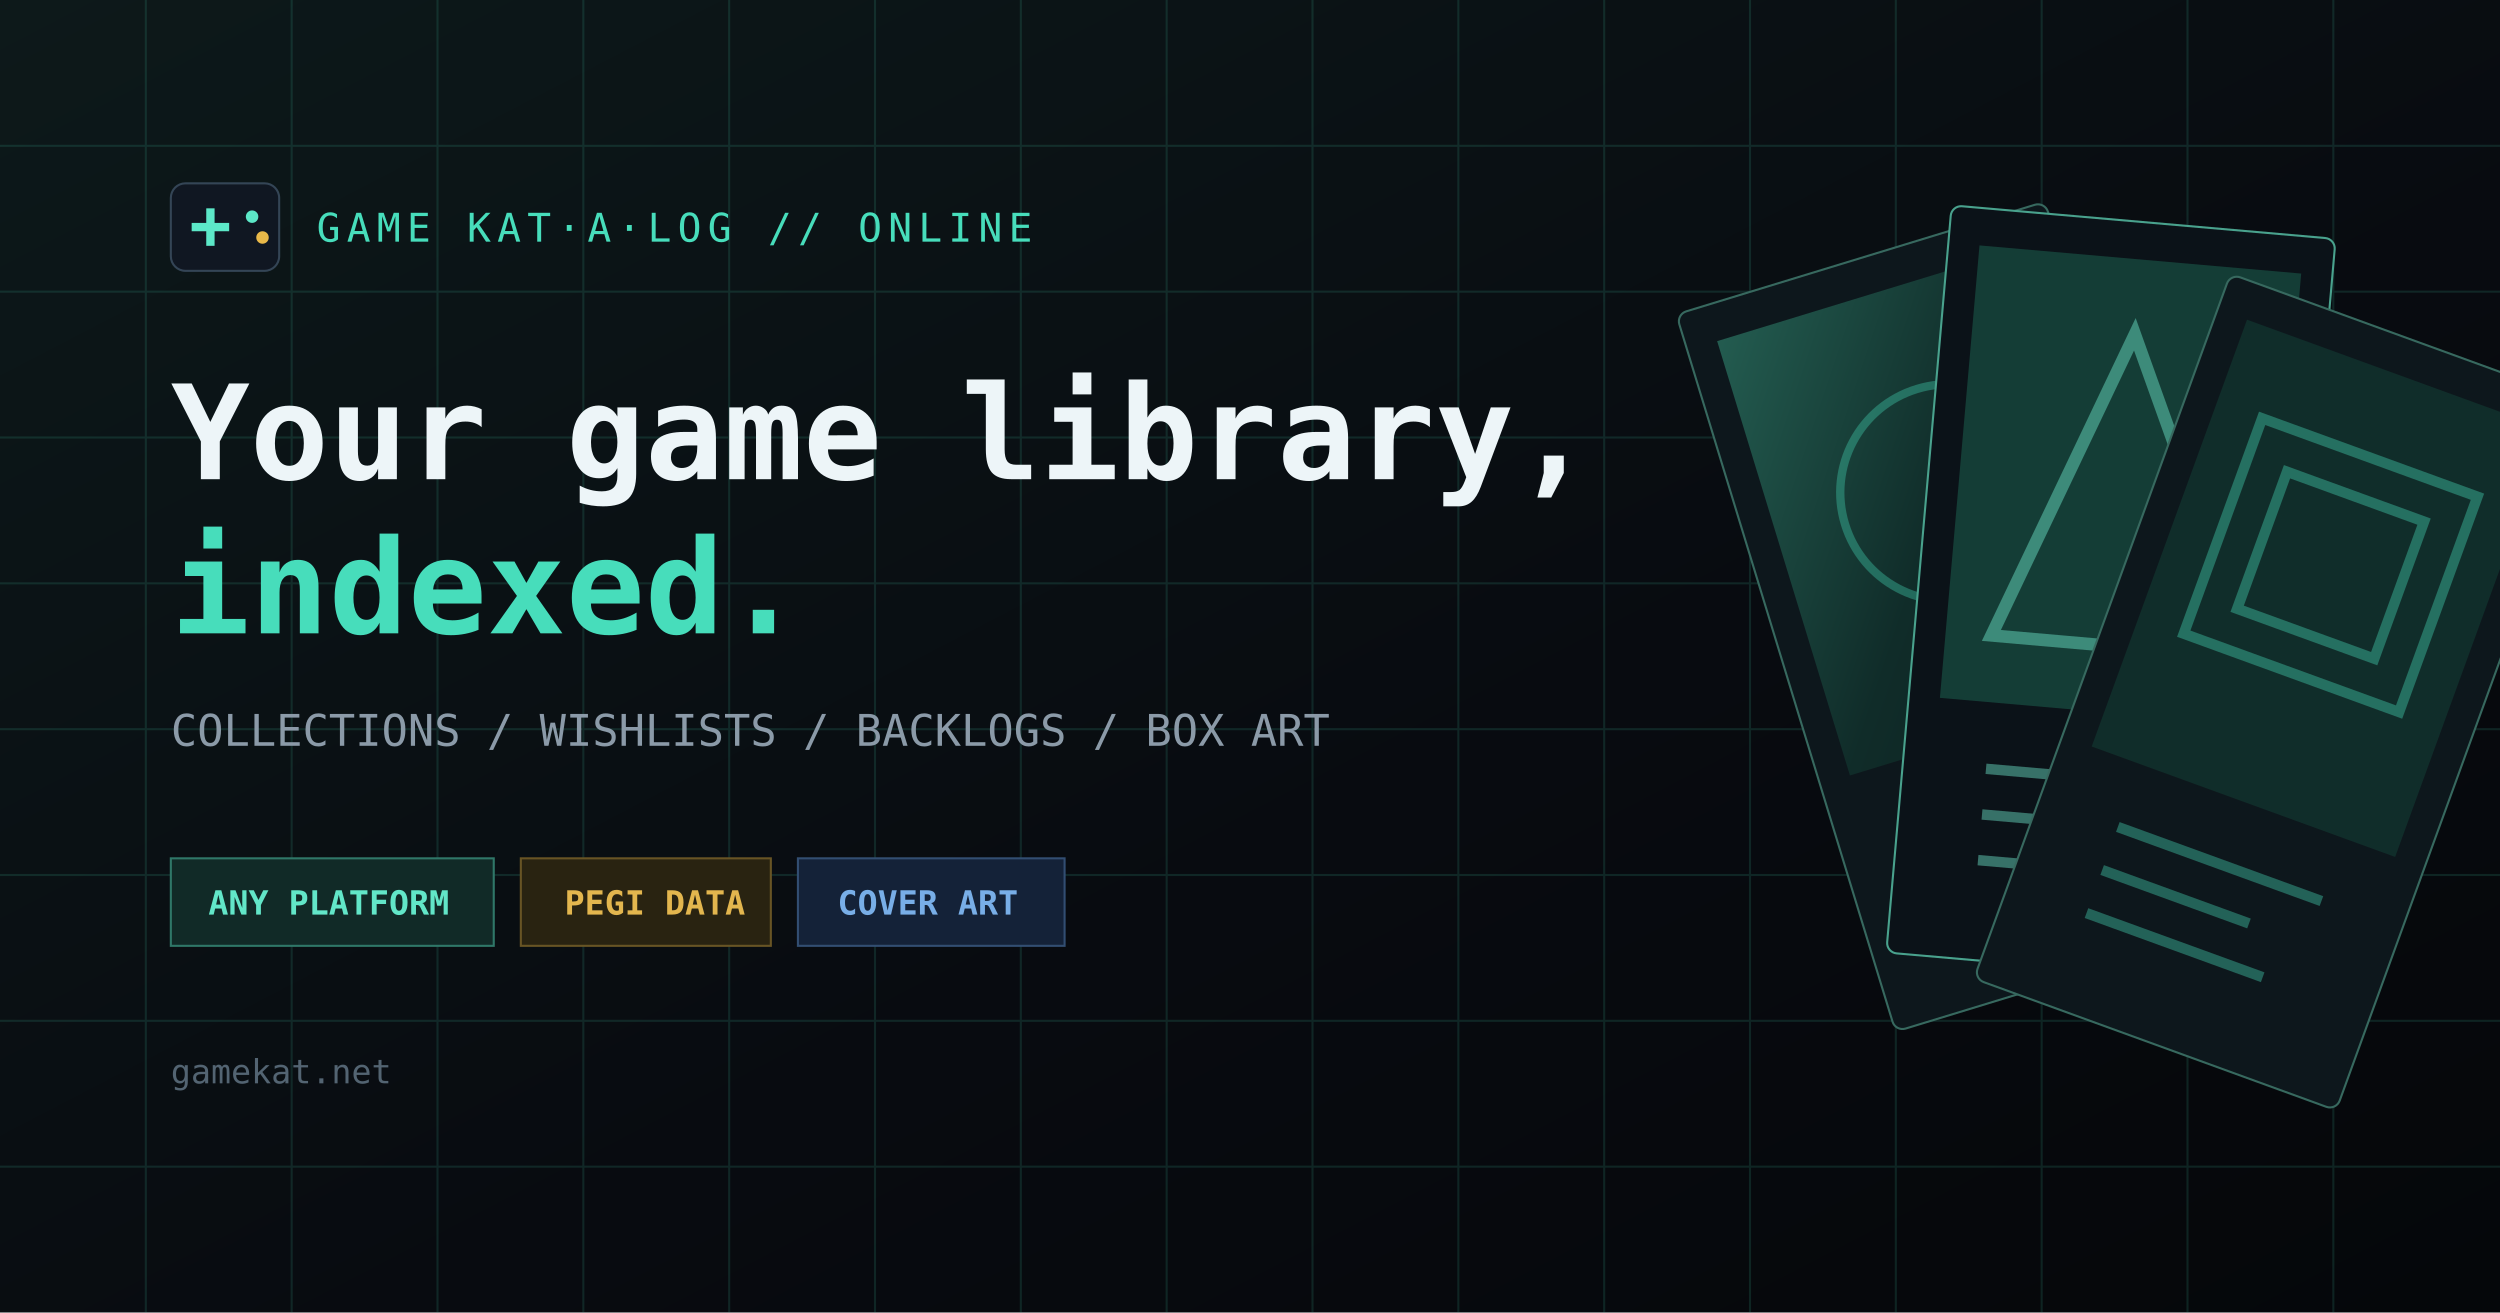
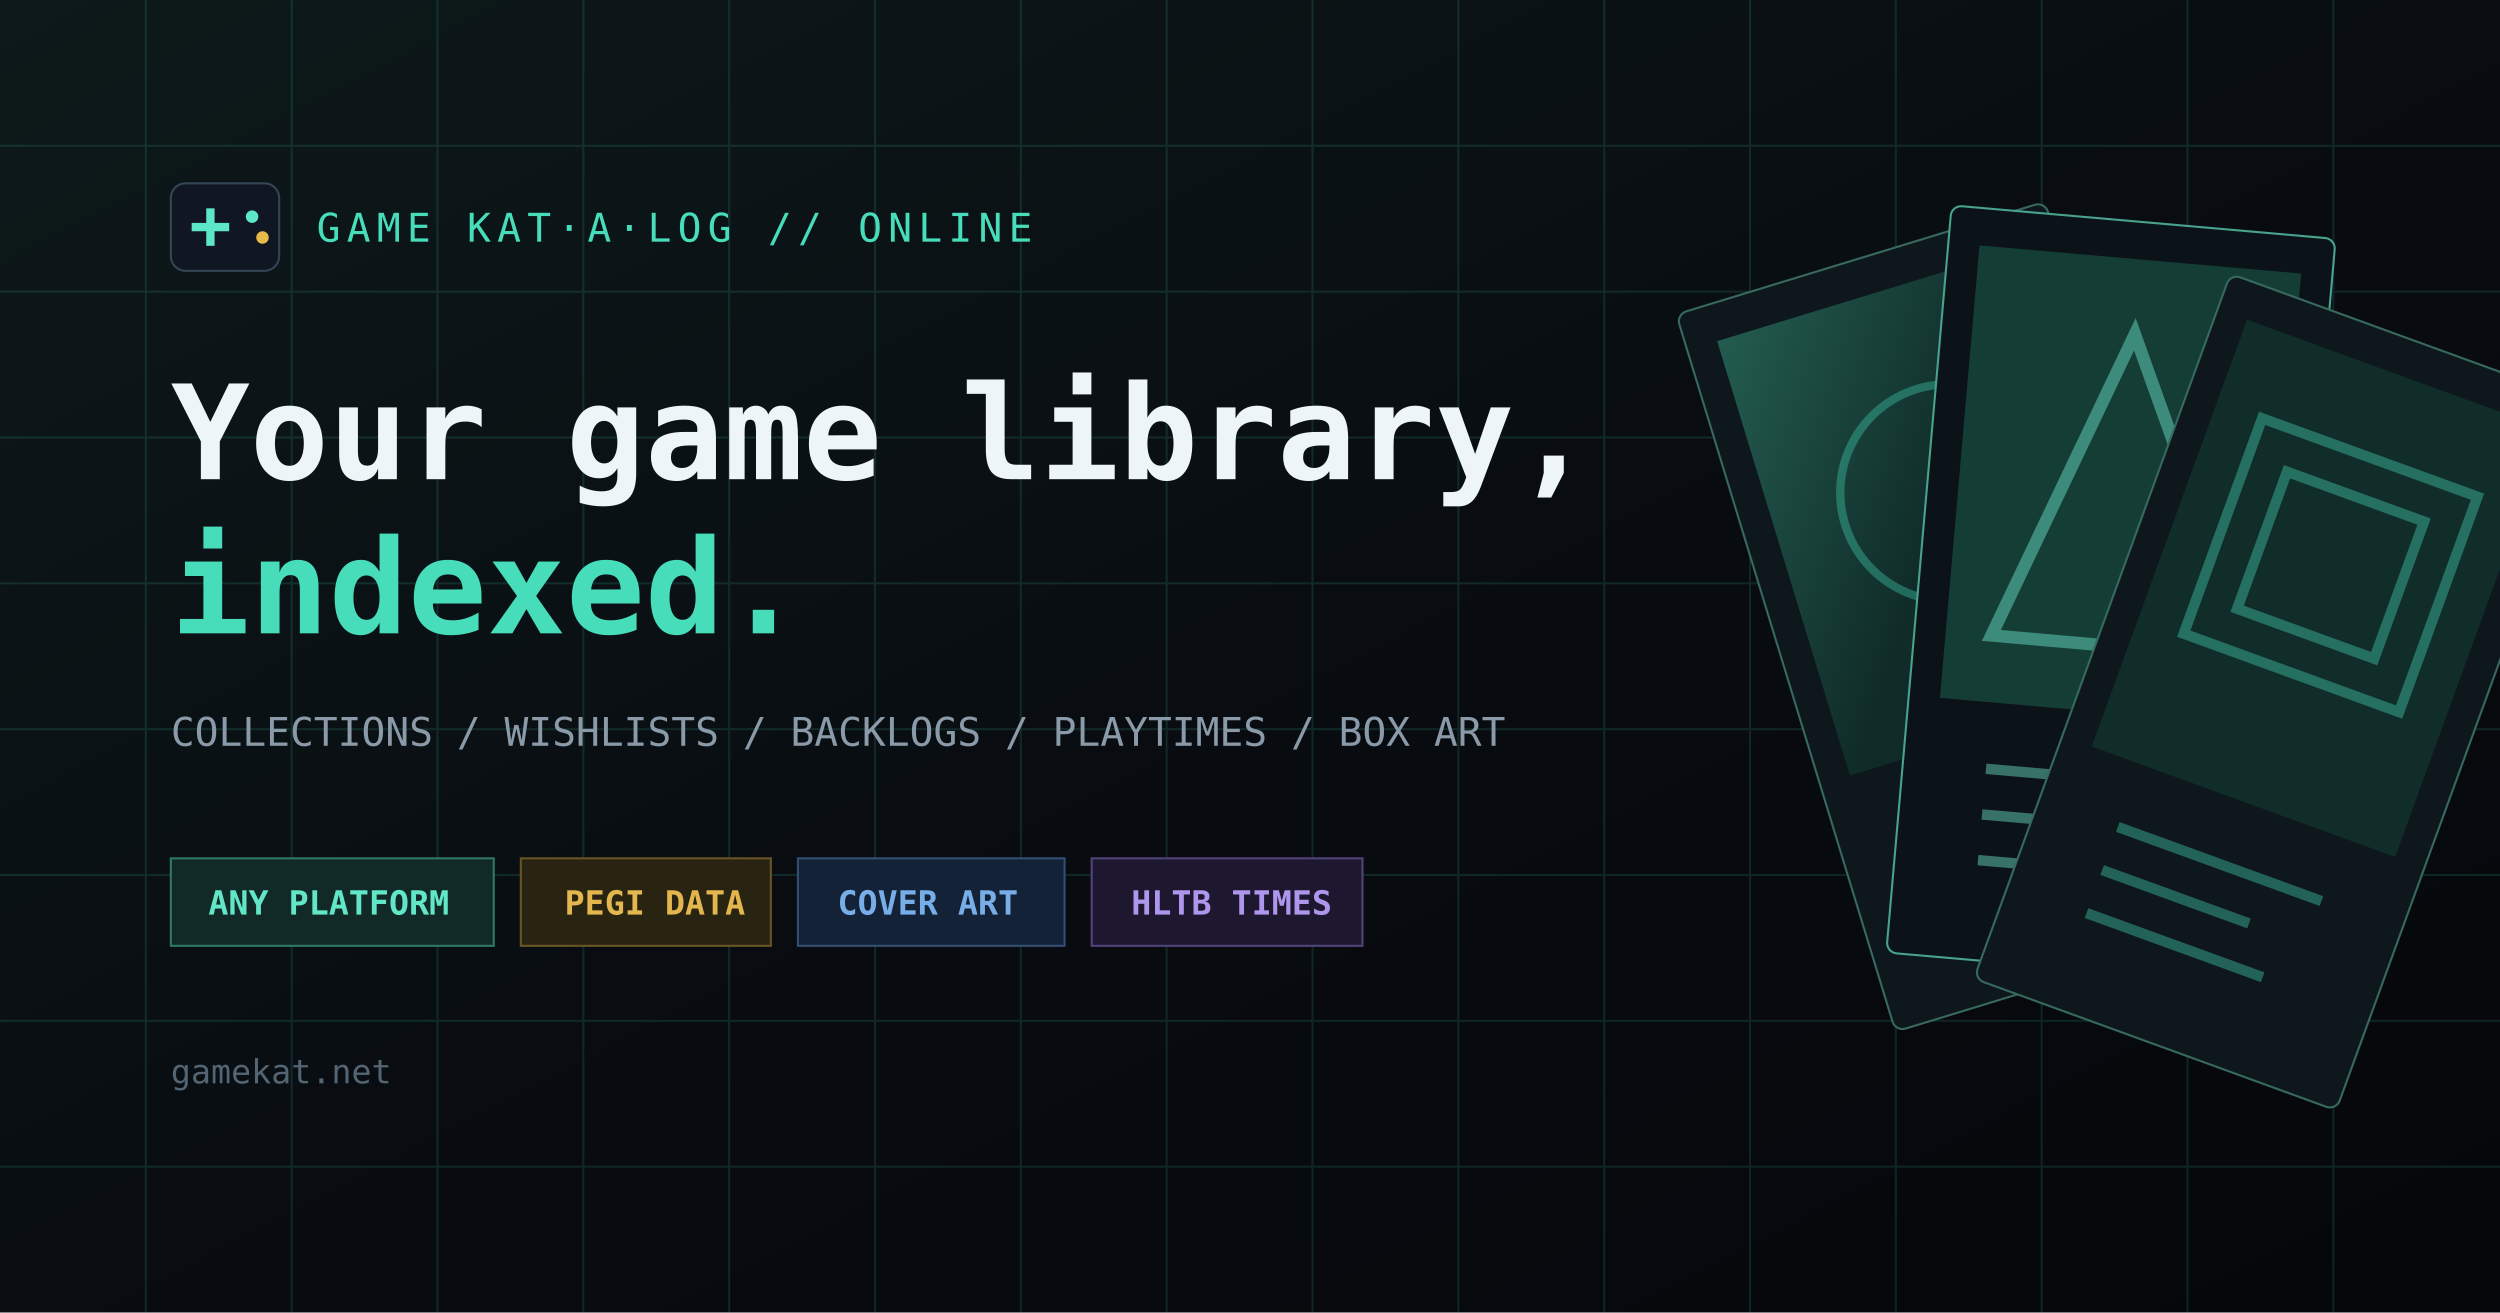
<svg xmlns="http://www.w3.org/2000/svg" width="1200" height="630" viewBox="0 0 1200 630">
  <defs>
    <linearGradient id="bg" x2="1" y2="1">
      <stop stop-color="#0d191a" />
      <stop offset=".58" stop-color="#080b10" />
      <stop offset="1" stop-color="#05070a" />
    </linearGradient>
    <linearGradient id="cover" x2="1" y2="1">
      <stop stop-color="#235c50" />
      <stop offset=".5" stop-color="#102c29" />
      <stop offset="1" stop-color="#0a1d1c" />
    </linearGradient>
    <filter id="shadow">
      <feDropShadow dx="0" dy="18" stdDeviation="15" flood-opacity=".65" />
    </filter>
  </defs>
  <rect width="1200" height="630" fill="url(#bg)" />
  <g opacity=".13" stroke="#47ddbb">
    <path d="M0 70h1200M0 140h1200M0 210h1200M0 280h1200M0 350h1200M0 420h1200M0 490h1200M0 560h1200" />
    <path d="M70 0v630M140 0v630M210 0v630M280 0v630M350 0v630M420 0v630M490 0v630M560 0v630M630 0v630M700 0v630M770 0v630M840 0v630M910 0v630M980 0v630M1050 0v630M1120 0v630" />
  </g>
  <g transform="translate(82 88)">
    <rect width="52" height="42" rx="7" fill="#101722" stroke="#344556" />
    <path d="M10 21h18M19 12v18" stroke="#5ce8c8" stroke-width="4" />
    <circle cx="39" cy="16" r="3" fill="#5ce8c8" />
    <circle cx="44" cy="26" r="3" fill="#e9b949" />
    <text x="70" y="28" fill="#47ddbb" font-family="monospace" font-size="19" letter-spacing="3">GAME KAT·A·LOG // ONLINE</text>
    <text y="142" fill="#edf5f8" font-family="monospace" font-size="63" font-weight="700">Your game library,</text>
    <text y="216" fill="#edf5f8" font-family="monospace" font-size="63" font-weight="700">
      <tspan fill="#47ddbb">indexed.</tspan>
    </text>
-     <text y="270" fill="#8b9aa8" font-family="monospace" font-size="21">COLLECTIONS  /  WISHLISTS  /  BACKLOGS  /  BOX ART</text>
+     <text y="270" fill="#8b9aa8" font-family="monospace" font-size="19">COLLECTIONS / WISHLISTS / BACKLOGS / PLAYTIMES / BOX ART</text>
    <g transform="translate(0 324)" font-family="monospace" font-size="16" font-weight="700">
      <rect width="155" height="42" fill="#112a27" stroke="#2f7768" />
      <text x="18" y="27" fill="#62e6c8">ANY PLATFORM</text>
      <rect x="168" width="120" height="42" fill="#292311" stroke="#685424" />
      <text x="189" y="27" fill="#e3b64e">PEGI DATA</text>
      <rect x="301" width="128" height="42" fill="#142238" stroke="#324e72" />
      <text x="320" y="27" fill="#78aee7">COVER ART</text>
+       <rect x="442" width="130" height="42" fill="#1d1830" stroke="#514378" />
+       <text x="461" y="27" fill="#ad96eb">HLTB TIMES</text>
    </g>
    <text y="432" fill="#536472" font-family="monospace" font-size="16">gamekat.net</text>
  </g>
  <g transform="translate(850 80)">
    <g transform="rotate(-17 110 220)">
      <rect x="5" y="32" width="185" height="360" rx="5" fill="#0d171c" stroke="#37695f" />
      <rect x="20" y="50" width="155" height="218" fill="url(#cover)" />
      <circle cx="105" cy="152" r="52" fill="none" stroke="#47ddbb" stroke-opacity=".35" stroke-width="4" />
      <path d="M48 300h98M48 322h70M48 344h85" stroke="#47ddbb" stroke-opacity=".38" stroke-width="5" />
    </g>
    <g transform="translate(65 -5) rotate(5 110 220)">
      <rect x="5" y="32" width="185" height="360" rx="5" fill="#0b1218" stroke="#49a28d" />
      <rect x="20" y="50" width="155" height="218" fill="#143d36" />
      <path d="M42 236 98 86l69 150z" fill="none" stroke="#6de6ca" stroke-opacity=".46" stroke-width="6" />
      <path d="M45 300h104M45 322h82M45 344h93" stroke="#6de6ca" stroke-opacity=".45" stroke-width="5" />
    </g>
    <g transform="translate(145 44) rotate(20 110 220)">
      <rect x="5" y="32" width="185" height="360" rx="5" fill="#0d171c" stroke="#37695f" />
      <rect x="20" y="50" width="155" height="218" fill="#102d2a" />
      <path d="M43 92h110v110H43zM63 112h70v70H63z" fill="none" stroke="#47ddbb" stroke-opacity=".38" stroke-width="5" />
      <path d="M45 300h104M45 322h75M45 344h90" stroke="#47ddbb" stroke-opacity=".38" stroke-width="5" />
    </g>
  </g>
</svg>
